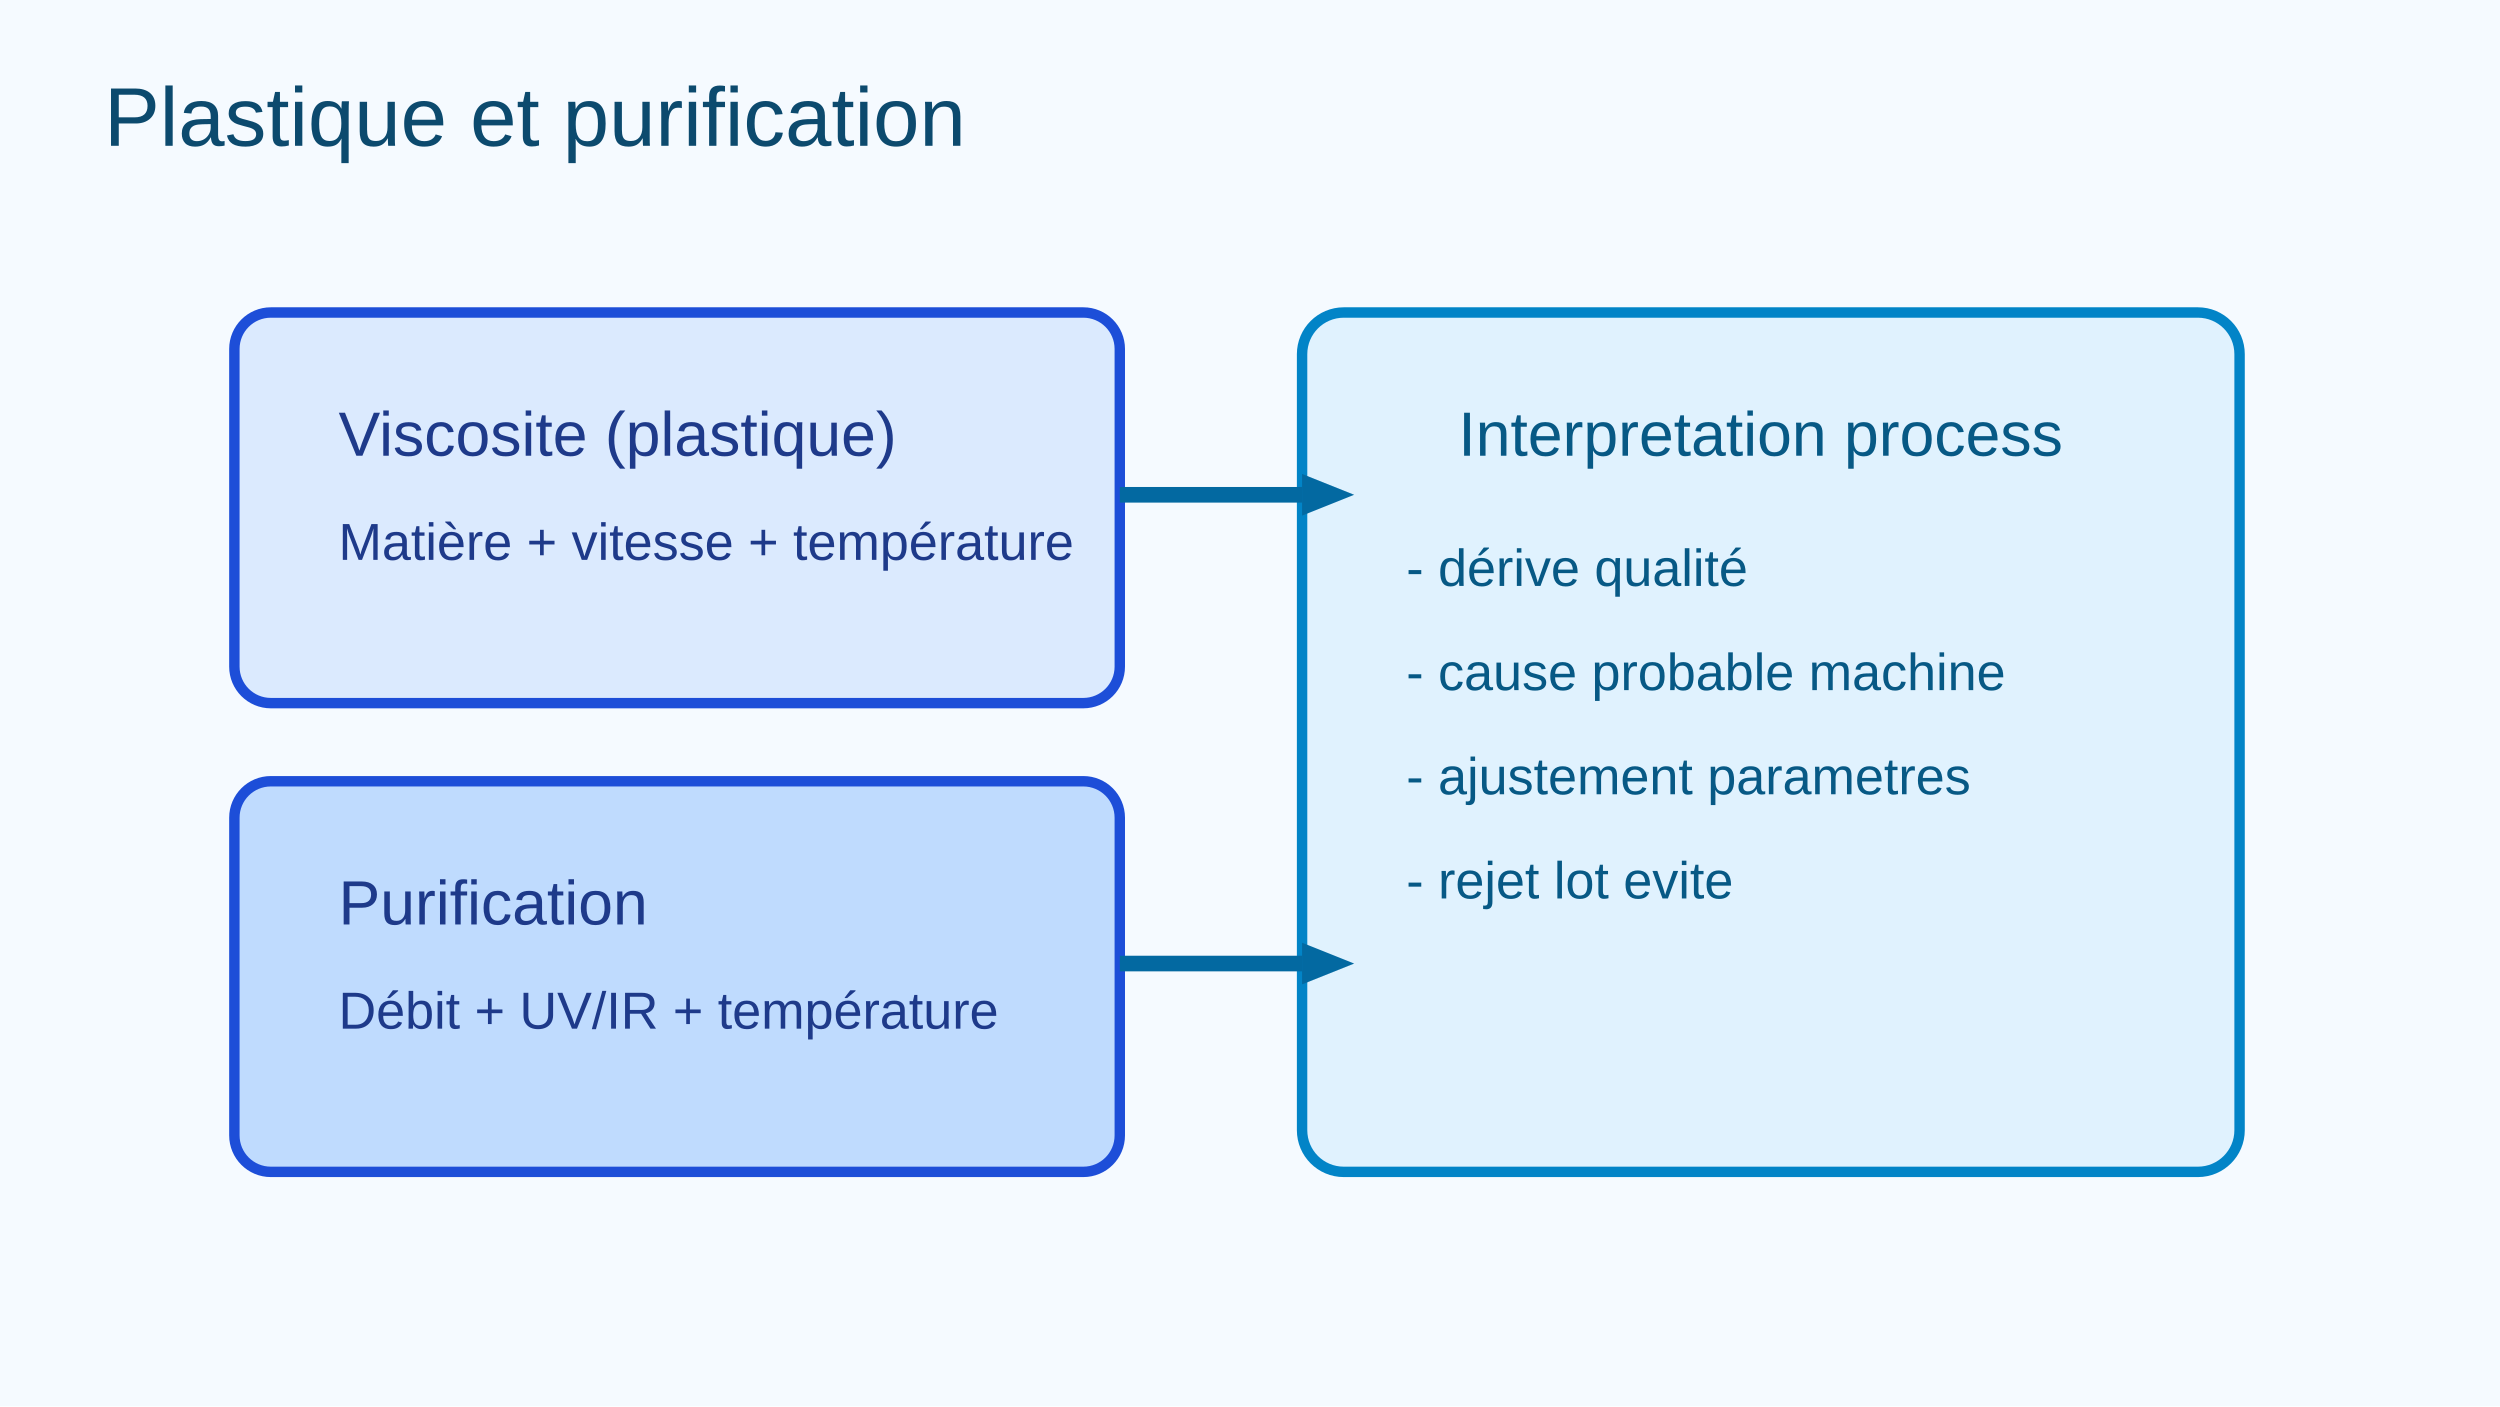
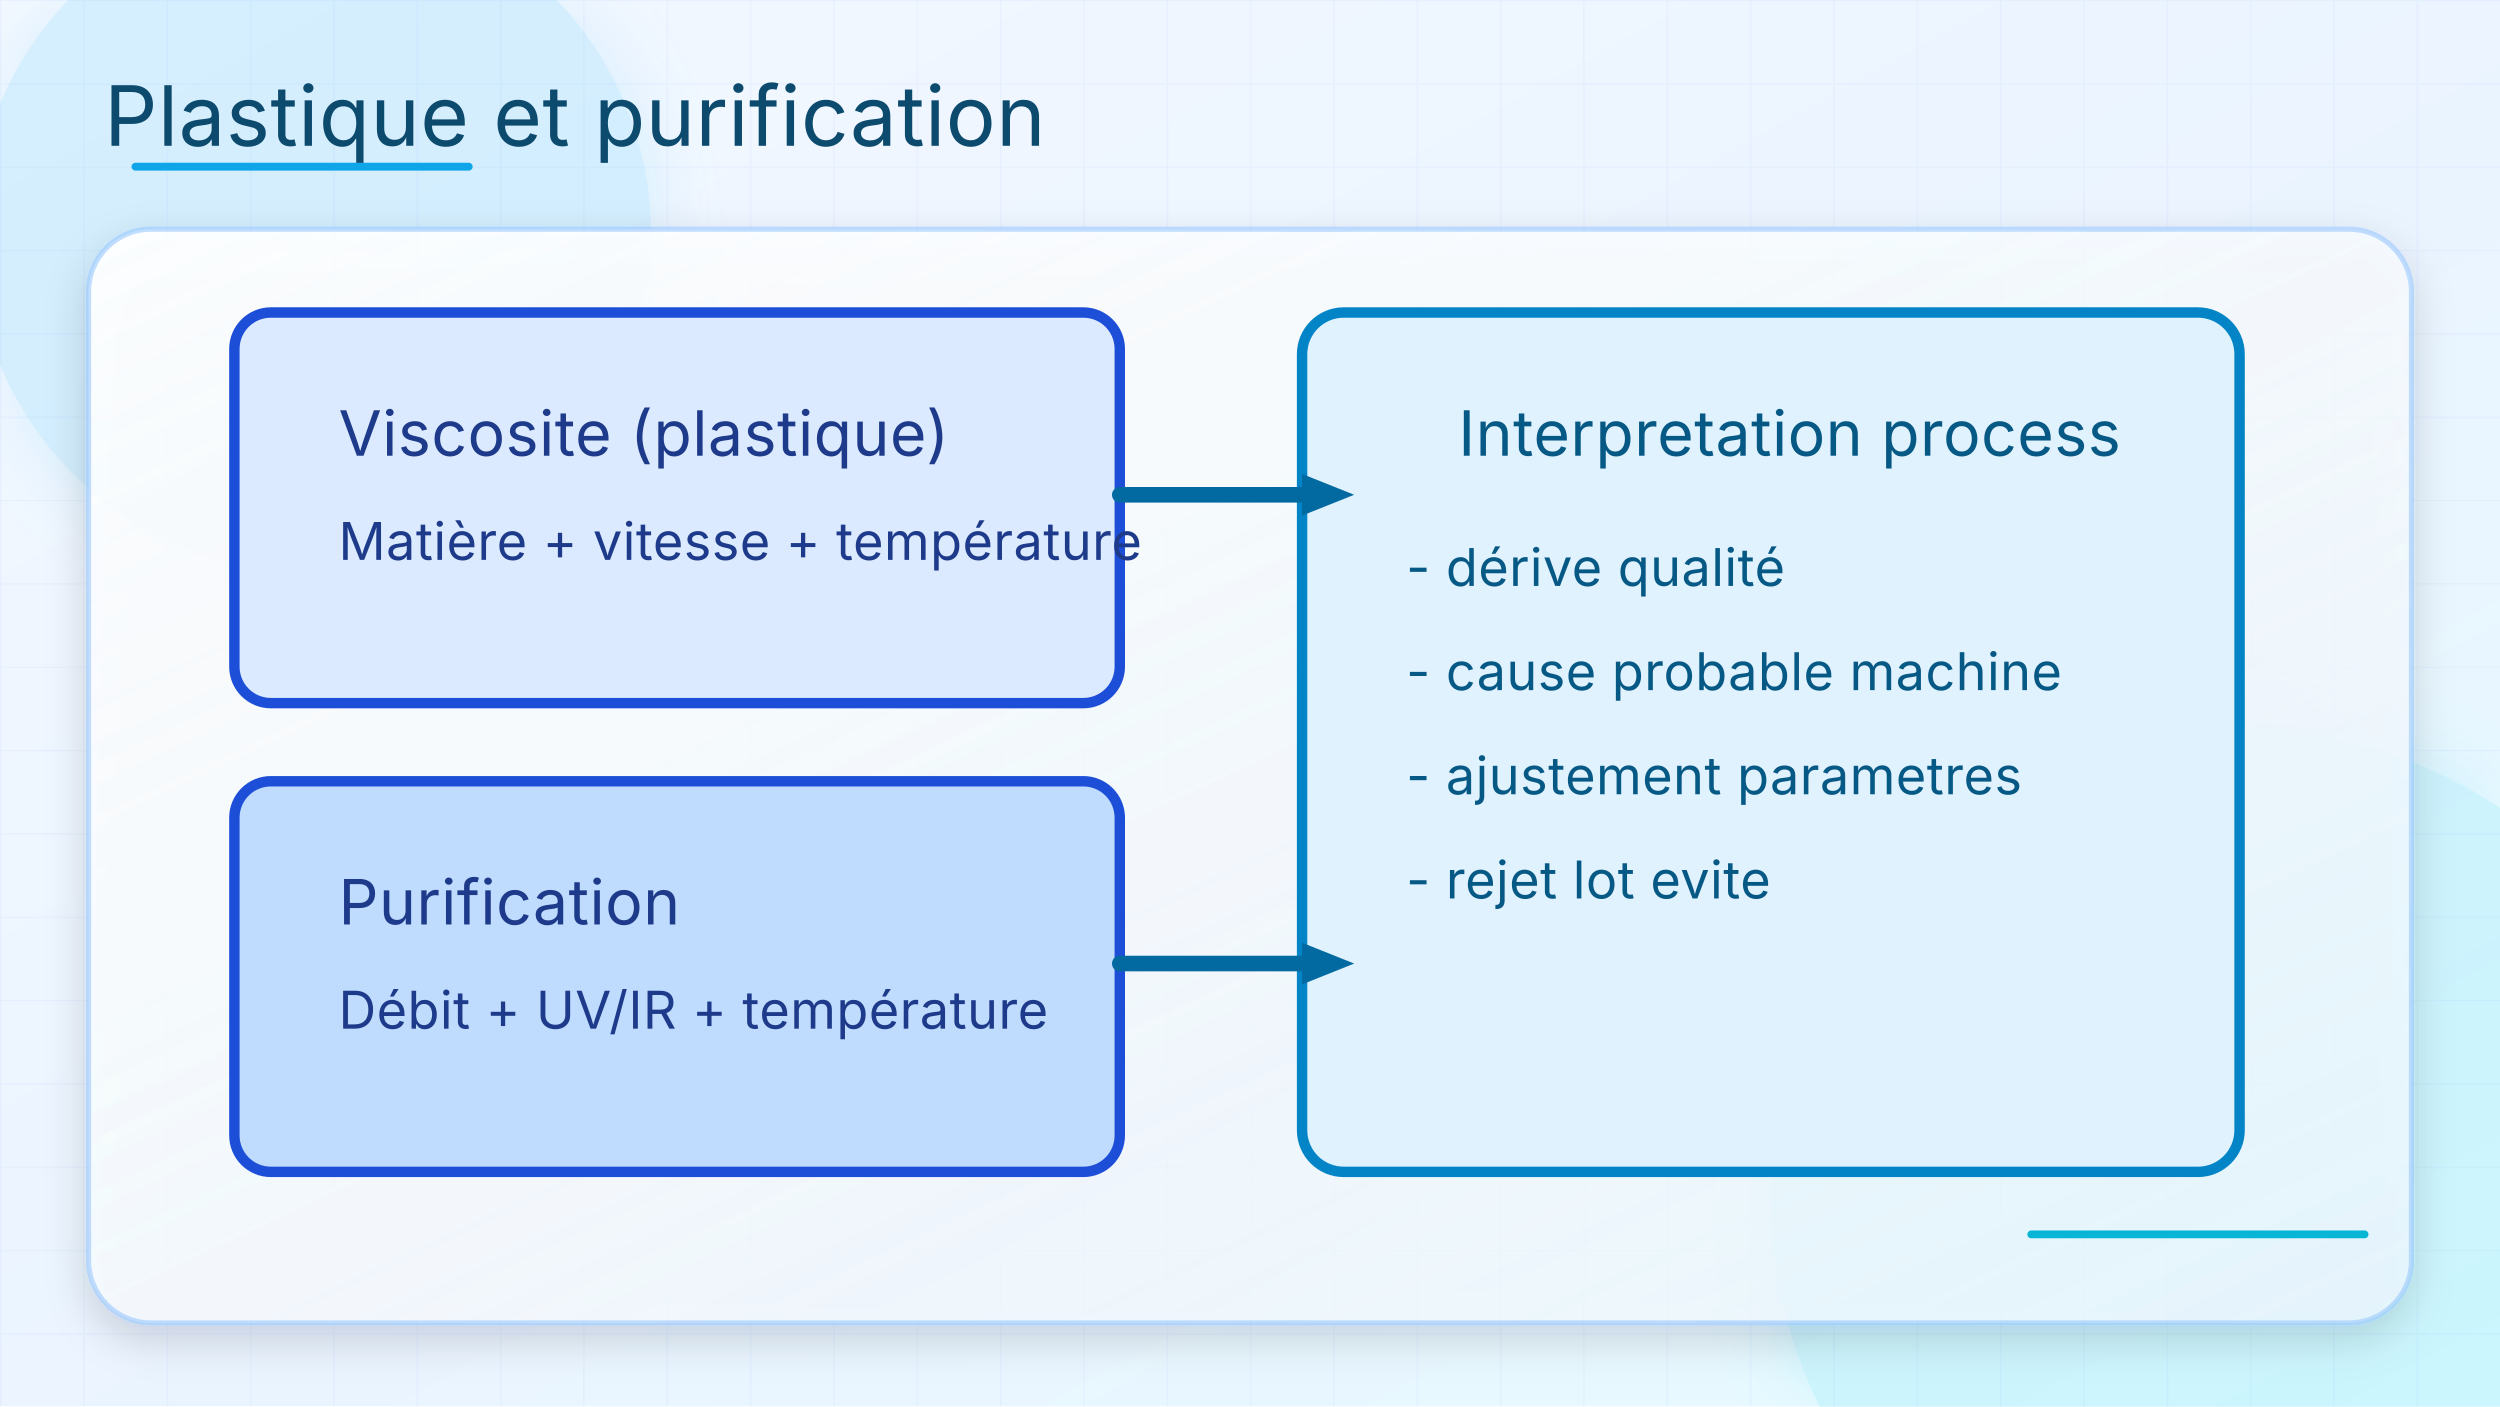
<svg xmlns="http://www.w3.org/2000/svg" width="960" height="540" viewBox="0 0 960 540">
-   <rect width="960" height="540" fill="#f5faff" />
-   <text x="40" y="56" font-family="Arial" font-size="32" fill="#0c4a6e">Plastique et purification</text>
+   <style>text{letter-spacing:.2px} line,polyline,path{stroke-linecap:round;stroke-linejoin:round}</style>
+   <defs>
+     <linearGradient id="fx-bg-gradient" x1="0" y1="0" x2="1" y2="1">
+       <stop offset="0%" stop-color="#f3f8ff" />
+       <stop offset="55%" stop-color="#eaf4ff" />
+       <stop offset="100%" stop-color="#e6fbff" />
+     </linearGradient>
+     <linearGradient id="fx-panel-gradient" x1="0" y1="0" x2="1" y2="1">
+       <stop offset="0%" stop-color="#ffffff" stop-opacity="0.92" />
+       <stop offset="100%" stop-color="#eff8ff" stop-opacity="0.76" />
+     </linearGradient>
+     <pattern id="fx-grid" width="32" height="32" patternUnits="userSpaceOnUse">
+       <path d="M32 0H0V32" fill="none" stroke="#3b82f6" stroke-opacity="0.12" stroke-width="1" />
+     </pattern>
+     <filter id="fx-shadow" x="-20%" y="-20%" width="140%" height="140%">
+       <feDropShadow dx="0" dy="6" stdDeviation="8" flood-color="#0f172a" flood-opacity="0.18" />
+     </filter>
+     <filter id="fx-glow" x="-50%" y="-50%" width="200%" height="200%">
+       <feGaussianBlur stdDeviation="14" result="blur" />
+       <feMerge>
+         <feMergeNode in="blur" />
+         <feMergeNode in="SourceGraphic" />
+       </feMerge>
+     </filter>
+   </defs>
+   <rect class="fx-bg" width="960" height="540" fill="url(#fx-bg-gradient)" />
+   <circle cx="120" cy="90" r="130" fill="#38bdf8" opacity="0.16" filter="url(#fx-glow)" />
+   <circle cx="860" cy="460" r="180" fill="#22d3ee" opacity="0.14" filter="url(#fx-glow)" />
+   <rect class="fx-overlay" width="960" height="540" fill="url(#fx-grid)" opacity="0.42" />
+   <rect class="fx-panel" x="34" y="88" width="892" height="420" rx="24" fill="url(#fx-panel-gradient)" stroke="#93c5fd" stroke-opacity="0.55" stroke-width="2" filter="url(#fx-shadow)" />
+   <path d="M52 64H180" stroke="#0ea5e9" stroke-width="3" stroke-linecap="round" />
+   <path d="M780 474H908" stroke="#06b6d4" stroke-width="3" stroke-linecap="round" />
+   <text x="40" y="56" font-family="Segoe UI, Inter, Arial, sans-serif" font-size="32" fill="#0c4a6e">Plastique et purification</text>
  <rect x="90" y="120" width="340" height="150" rx="14" fill="#dbeafe" stroke="#1d4ed8" stroke-width="4" />
-   <text x="130" y="175" font-family="Arial" font-size="24" fill="#1e3a8a">Viscosite (plastique)</text>
-   <text x="130" y="215" font-family="Arial" font-size="20" fill="#1e3a8a">Matière + vitesse + température</text>
+   <text x="130" y="175" font-family="Segoe UI, Inter, Arial, sans-serif" font-size="24" fill="#1e3a8a">Viscosite (plastique)</text>
+   <text x="130" y="215" font-family="Segoe UI, Inter, Arial, sans-serif" font-size="20" fill="#1e3a8a">Matière + vitesse + température</text>
  <rect x="90" y="300" width="340" height="150" rx="14" fill="#bfdbfe" stroke="#1d4ed8" stroke-width="4" />
-   <text x="130" y="355" font-family="Arial" font-size="24" fill="#1e3a8a">Purification</text>
-   <text x="130" y="395" font-family="Arial" font-size="20" fill="#1e3a8a">Débit + UV/IR + température</text>
+   <text x="130" y="355" font-family="Segoe UI, Inter, Arial, sans-serif" font-size="24" fill="#1e3a8a">Purification</text>
+   <text x="130" y="395" font-family="Segoe UI, Inter, Arial, sans-serif" font-size="20" fill="#1e3a8a">Débit + UV/IR + température</text>
  <rect x="500" y="120" width="360" height="330" rx="16" fill="#e0f2fe" stroke="#0284c7" stroke-width="4" />
-   <text x="560" y="175" font-family="Arial" font-size="24" fill="#075985">Interpretation process</text>
-   <text x="540" y="225" font-family="Arial" font-size="20" fill="#075985">- dérive qualité</text>
-   <text x="540" y="265" font-family="Arial" font-size="20" fill="#075985">- cause probable machine</text>
-   <text x="540" y="305" font-family="Arial" font-size="20" fill="#075985">- ajustement parametres</text>
-   <text x="540" y="345" font-family="Arial" font-size="20" fill="#075985">- rejet lot evite</text>
+   <text x="560" y="175" font-family="Segoe UI, Inter, Arial, sans-serif" font-size="24" fill="#075985">Interpretation process</text>
+   <text x="540" y="225" font-family="Segoe UI, Inter, Arial, sans-serif" font-size="20" fill="#075985">- dérive qualité</text>
+   <text x="540" y="265" font-family="Segoe UI, Inter, Arial, sans-serif" font-size="20" fill="#075985">- cause probable machine</text>
+   <text x="540" y="305" font-family="Segoe UI, Inter, Arial, sans-serif" font-size="20" fill="#075985">- ajustement parametres</text>
+   <text x="540" y="345" font-family="Segoe UI, Inter, Arial, sans-serif" font-size="20" fill="#075985">- rejet lot evite</text>
  <path d="M430 190 L500 190" stroke="#0369a1" stroke-width="6" />
  <polygon points="500,182 500,198 520,190" fill="#0369a1" />
  <path d="M430 370 L500 370" stroke="#0369a1" stroke-width="6" />
  <polygon points="500,362 500,378 520,370" fill="#0369a1" />
</svg>
